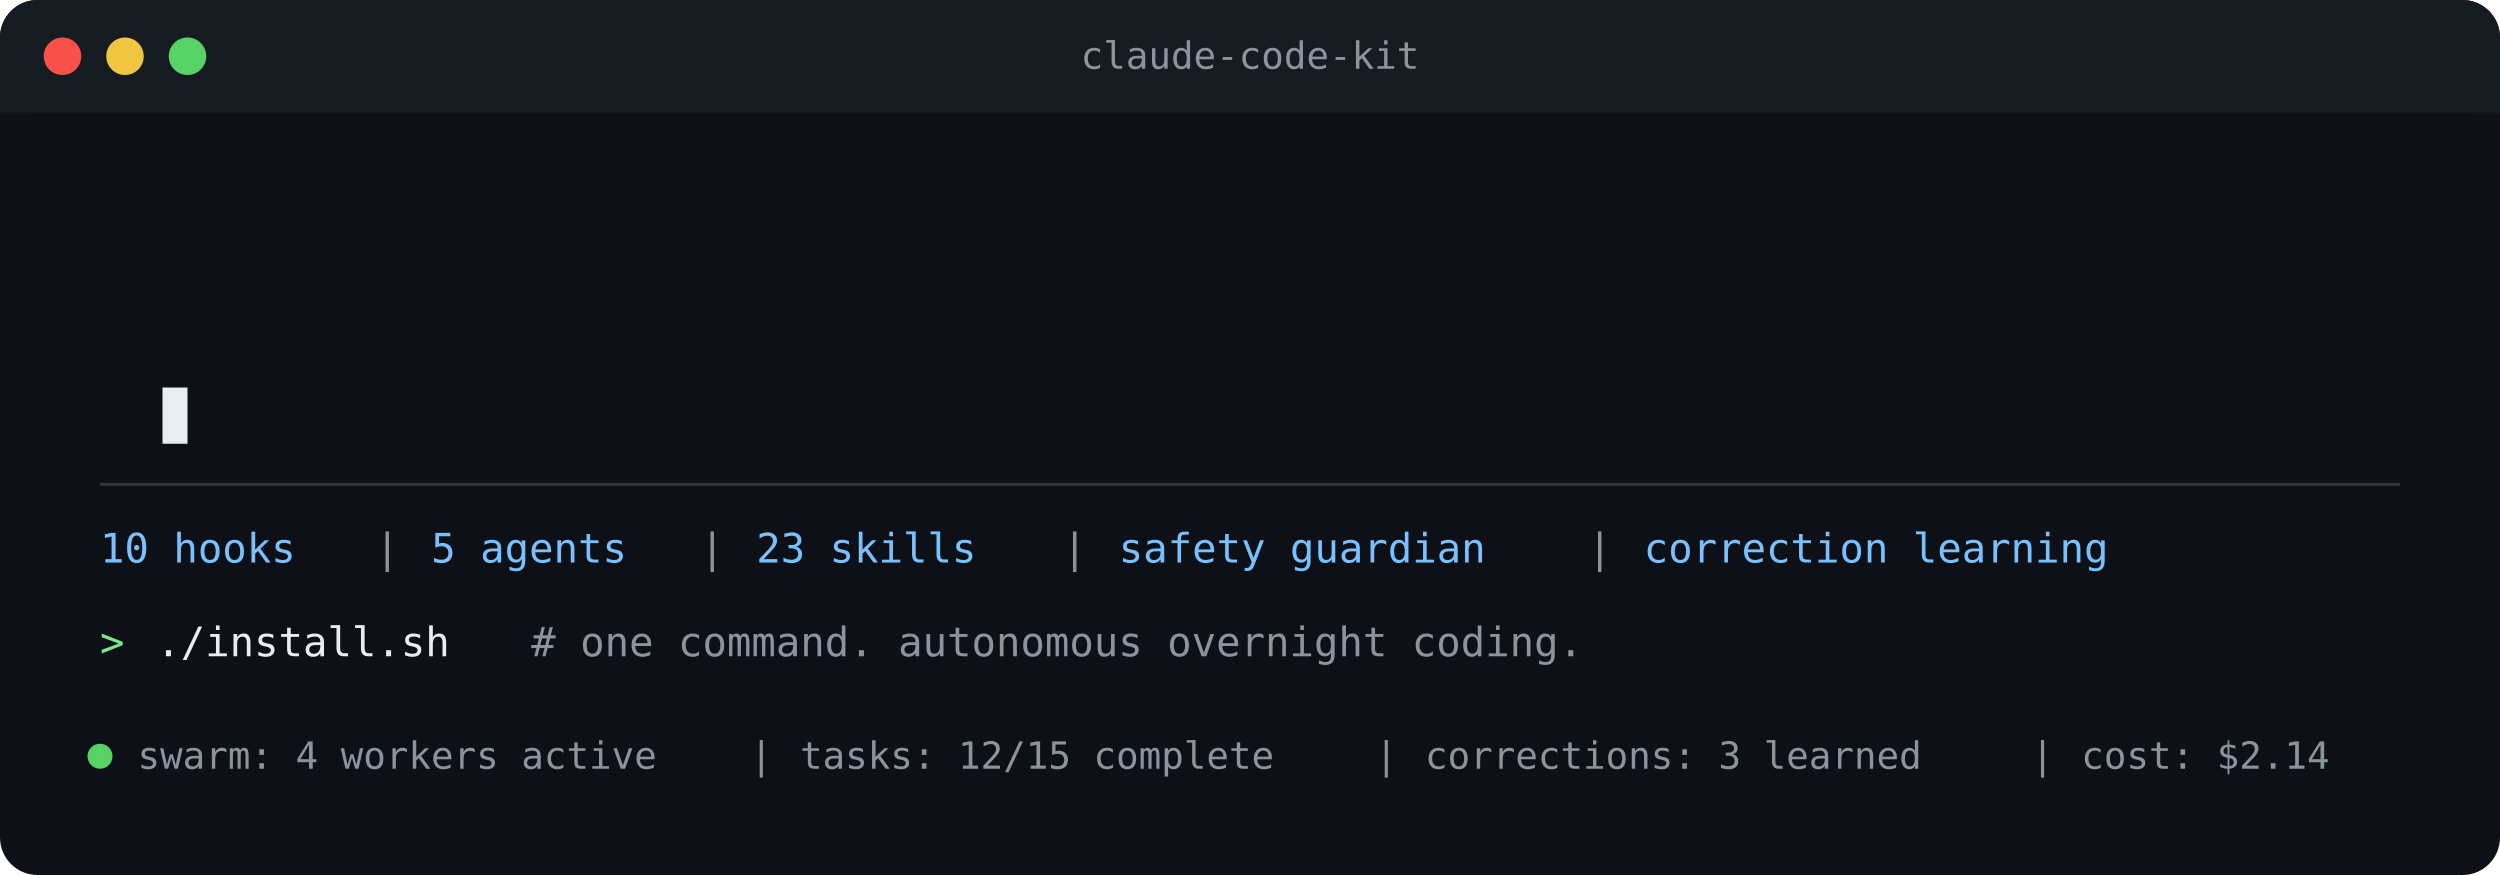
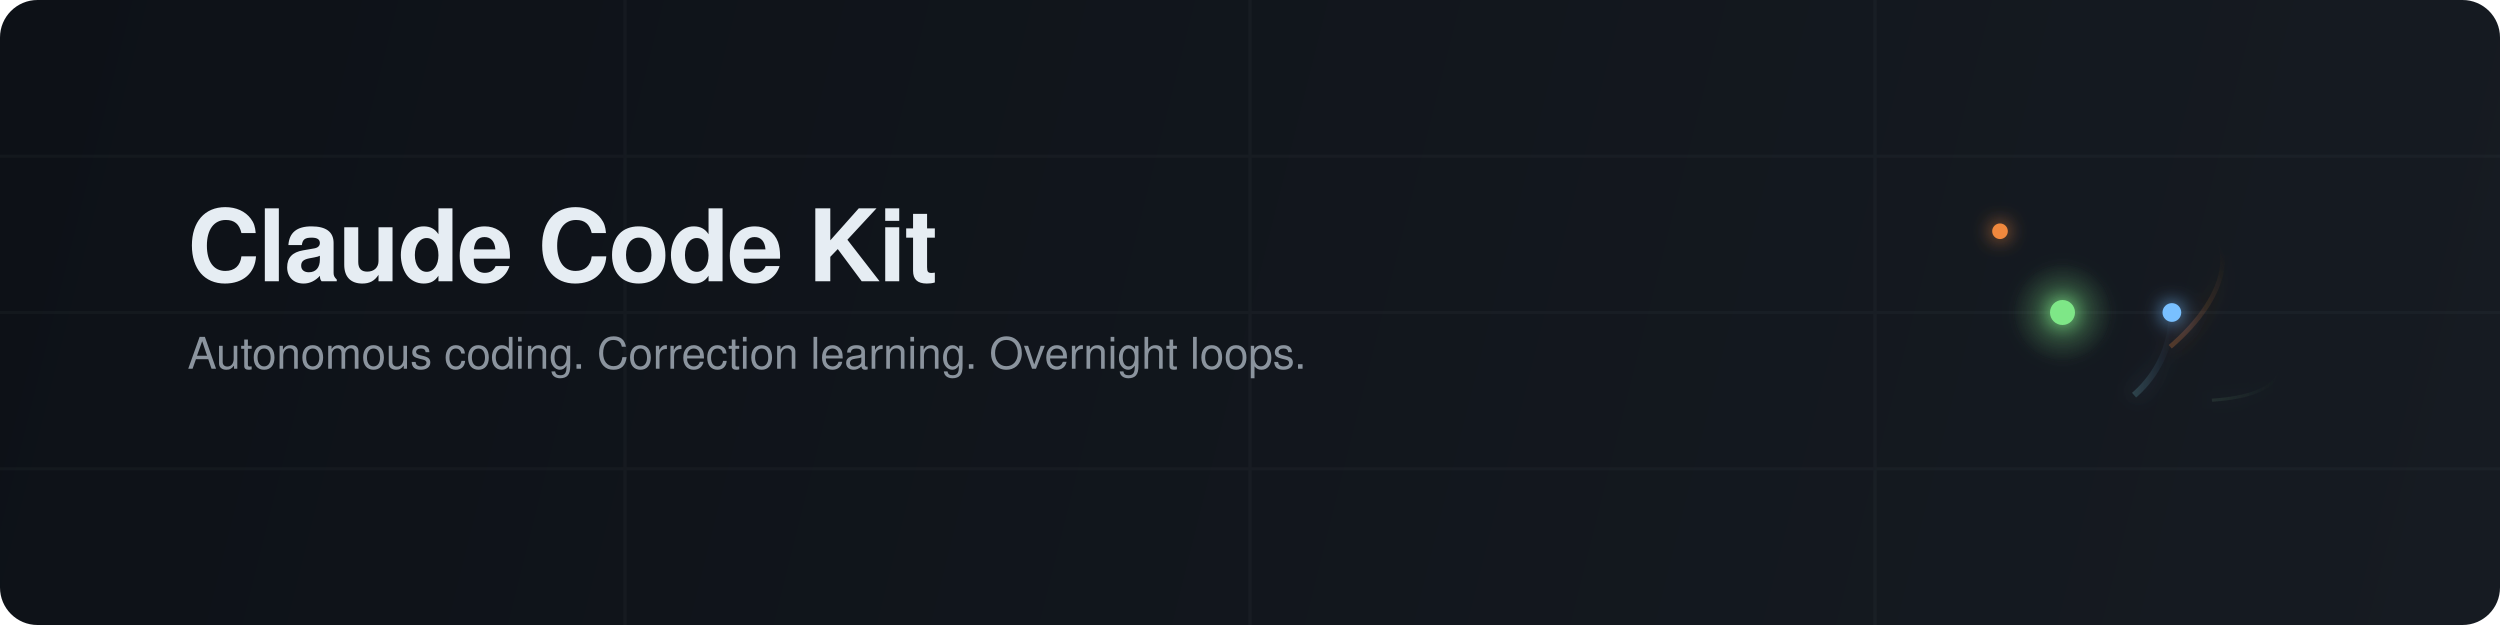
- <svg xmlns="http://www.w3.org/2000/svg" viewBox="0 0 800 280" fill="none">
+ <svg xmlns="http://www.w3.org/2000/svg" viewBox="0 0 800 200" fill="none">
+   <defs>
+     <linearGradient id="bg" x1="0" y1="0" x2="800" y2="200" gradientUnits="userSpaceOnUse">
+       <stop offset="0%" stop-color="#0d1117" />
+       <stop offset="100%" stop-color="#161b22" />
+     </linearGradient>
+     <linearGradient id="arc1" x1="0%" y1="0%" x2="100%" y2="0%">
+       <stop offset="0%" stop-color="#7ee787" stop-opacity="0" />
+       <stop offset="50%" stop-color="#7ee787" stop-opacity="0.6" />
+       <stop offset="100%" stop-color="#79c0ff" stop-opacity="0" />
+     </linearGradient>
+     <linearGradient id="arc2" x1="0%" y1="0%" x2="100%" y2="0%">
+       <stop offset="0%" stop-color="#79c0ff" stop-opacity="0" />
+       <stop offset="50%" stop-color="#f0883e" stop-opacity="0.5" />
+       <stop offset="100%" stop-color="#f0883e" stop-opacity="0" />
+     </linearGradient>
+     <linearGradient id="arc3" x1="0%" y1="0%" x2="100%" y2="0%">
+       <stop offset="0%" stop-color="#f0883e" stop-opacity="0" />
+       <stop offset="50%" stop-color="#d2a8ff" stop-opacity="0.4" />
+       <stop offset="100%" stop-color="#7ee787" stop-opacity="0" />
+     </linearGradient>
+     <filter id="glow">
+       <feGaussianBlur stdDeviation="3" result="blur" />
+       <feMerge>
+         <feMergeNode in="blur" />
+         <feMergeNode in="SourceGraphic" />
+       </feMerge>
+     </filter>
+     <radialGradient id="nodeGlow" cx="50%" cy="50%" r="50%">
+       <stop offset="0%" stop-color="#7ee787" stop-opacity="0.8" />
+       <stop offset="100%" stop-color="#7ee787" stop-opacity="0" />
+     </radialGradient>
+   </defs>
  <style>
-     @keyframes typing1 {
-       0%, 15% { width: 0 }
-       35%, 100% { width: 480px }
+     @keyframes orbit1 {
+       0%   { stroke-dashoffset: 220 }
+       100% { stroke-dashoffset: 0 }
    }
-     @keyframes typing2 {
-       0%, 40% { width: 0 }
-       60%, 100% { width: 700px }
+     @keyframes orbit2 {
+       0%   { stroke-dashoffset: 280 }
+       100% { stroke-dashoffset: 0 }
    }
-     @keyframes blink {
-       0%, 49% { opacity: 1 }
-       50%, 100% { opacity: 0 }
+     @keyframes orbit3 {
+       0%   { stroke-dashoffset: 340 }
+       100% { stroke-dashoffset: 0 }
    }
-     @keyframes fadeIn {
-       0%, 65% { opacity: 0 }
-       80%, 100% { opacity: 1 }
+     @keyframes pulse {
+       0%, 100% { opacity: 0.6; r: 4 }
+       50%      { opacity: 1; r: 6 }
    }
-     @keyframes cursorMove {
-       0%, 15%  { transform: translate(32px, 88px) }
-       35%, 40% { transform: translate(512px, 88px) }
-       60%      { transform: translate(732px, 138px) }
-       65%, 100%{ transform: translate(0px, 0px); opacity: 0 }
+     @keyframes fadeUp {
+       0%   { opacity: 0; transform: translateY(8px) }
+       100% { opacity: 1; transform: translateY(0) }
    }
-     @keyframes glowPulse {
-       0%, 100% { opacity: 0.6 }
-       50% { opacity: 1 }
+     .ring1 {
+       stroke-dasharray: 30 190;
+       animation: orbit1 6s linear infinite;
    }
-     .terminal-bg { fill: #0d1117; rx: 12; }
-     .titlebar { fill: #161b22; }
-     .btn-close { fill: #f85149; }
-     .btn-min { fill: #f0c541; }
-     .btn-max { fill: #56d364; }
-     .prompt { fill: #7ee787; font-family: 'SF Mono', 'Cascadia Code', 'Fira Code', Consolas, monospace; }
-     .command { fill: #e6edf3; font-family: 'SF Mono', 'Cascadia Code', 'Fira Code', Consolas, monospace; }
-     .comment { fill: #8b949e; font-family: 'SF Mono', 'Cascadia Code', 'Fira Code', Consolas, monospace; }
-     .accent { fill: #79c0ff; font-family: 'SF Mono', 'Cascadia Code', 'Fira Code', Consolas, monospace; }
-     .title-text { fill: #f0883e; font-family: 'SF Mono', 'Cascadia Code', 'Fira Code', Consolas, monospace; font-weight: bold; }
-     .cursor {
+     .ring2 {
+       stroke-dasharray: 40 240;
+       animation: orbit2 8s linear infinite;
+     }
+     .ring3 {
+       stroke-dasharray: 25 315;
+       animation: orbit3 10s linear infinite;
+     }
+     .node {
+       animation: pulse 3s ease-in-out infinite;
+     }
+     .node-delay1 { animation-delay: 1s }
+     .node-delay2 { animation-delay: 2s }
+     .title {
      fill: #e6edf3;
-       animation: blink 1s step-end infinite;
+       font-family: -apple-system, BlinkMacSystemFont, 'Segoe UI', Helvetica, Arial, sans-serif;
+       font-weight: 600;
+       font-size: 32px;
+       letter-spacing: -0.5px;
    }
-     .line1-mask {
-       animation: typing1 4s steps(30, end) forwards;
-       animation-iteration-count: 1;
+     .tagline {
+       fill: #8b949e;
+       font-family: -apple-system, BlinkMacSystemFont, 'Segoe UI', Helvetica, Arial, sans-serif;
+       font-weight: 400;
+       font-size: 14px;
    }
-     .line2-mask {
-       animation: typing2 4s steps(40, end) forwards;
-       animation-iteration-count: 1;
-     }
-     .features {
-       animation: fadeIn 4s ease forwards;
-       animation-iteration-count: 1;
-     }
-     .glow {
-       animation: glowPulse 3s ease-in-out infinite;
-     }
+     .fade1 { animation: fadeUp 0.8s ease both; animation-delay: 0.2s }
+     .fade2 { animation: fadeUp 0.8s ease both; animation-delay: 0.5s }
  </style>
-   <rect class="terminal-bg" width="800" height="280" />
-   <rect class="titlebar" width="800" height="36" rx="12" />
-   <rect class="titlebar" width="800" height="12" y="24" />
-   <circle class="btn-close" cx="20" cy="18" r="6" />
-   <circle class="btn-min" cx="40" cy="18" r="6" />
-   <circle class="btn-max" cx="60" cy="18" r="6" />
-   <text x="400" y="22" text-anchor="middle" class="comment" font-size="12">claude-code-kit</text>
-   <g>
-     <clipPath id="clip1">
-       <rect x="28" y="50" height="50" class="line1-mask" />
-     </clipPath>
-     <g clip-path="url(#clip1)">
-       <text x="32" y="72" class="prompt" font-size="14">$</text>
-       <text x="52" y="72" class="title-text" font-size="28" letter-spacing="2">Claude Code Kit</text>
-     </g>
+   <rect width="800" height="200" rx="12" fill="url(#bg)" />
+   <g opacity="0.03">
+     <line x1="0" y1="50" x2="800" y2="50" stroke="#e6edf3" />
+     <line x1="0" y1="100" x2="800" y2="100" stroke="#e6edf3" />
+     <line x1="0" y1="150" x2="800" y2="150" stroke="#e6edf3" />
+     <line x1="200" y1="0" x2="200" y2="200" stroke="#e6edf3" />
+     <line x1="400" y1="0" x2="400" y2="200" stroke="#e6edf3" />
+     <line x1="600" y1="0" x2="600" y2="200" stroke="#e6edf3" />
  </g>
-   <g>
-     <clipPath id="clip2">
-       <rect x="28" y="95" height="50" class="line2-mask" />
-     </clipPath>
-     <g clip-path="url(#clip2)">
-       <text x="32" y="115" class="prompt" font-size="14">#</text>
-       <text x="52" y="115" class="comment" font-size="15">Turn Claude Code from a chat assistant into an autonomous coding system</text>
-     </g>
+   <g transform="translate(660, 100)" filter="url(#glow)">
+     <ellipse class="ring1" cx="0" cy="0" rx="35" ry="35" stroke="url(#arc1)" stroke-width="2" fill="none" />
+     <ellipse class="ring2" cx="0" cy="0" rx="55" ry="28" stroke="url(#arc2)" stroke-width="1.5" fill="none" transform="rotate(-25)" />
+     <ellipse class="ring3" cx="0" cy="0" rx="72" ry="22" stroke="url(#arc3)" stroke-width="1" fill="none" transform="rotate(15)" />
+     <circle cx="0" cy="0" r="16" fill="url(#nodeGlow)" opacity="0.3" />
+     <circle class="node" cx="0" cy="0" r="4" fill="#7ee787" />
+     <circle class="node node-delay1" cx="35" cy="0" r="3" fill="#79c0ff" />
+     <circle class="node node-delay2" cx="-20" cy="-26" r="2.5" fill="#f0883e" />
  </g>
-   <rect class="cursor" x="52" y="124" width="8" height="18" />
-   <g class="features">
-     <line x1="32" y1="155" x2="768" y2="155" stroke="#30363d" stroke-width="1" />
-     <text x="32" y="180" class="accent" font-size="13">10 hooks</text>
-     <text x="120" y="180" class="comment" font-size="13">|</text>
-     <text x="138" y="180" class="accent" font-size="13">5 agents</text>
-     <text x="224" y="180" class="comment" font-size="13">|</text>
-     <text x="242" y="180" class="accent" font-size="13">23 skills</text>
-     <text x="340" y="180" class="comment" font-size="13">|</text>
-     <text x="358" y="180" class="accent" font-size="13">safety guardian</text>
-     <text x="508" y="180" class="comment" font-size="13">|</text>
-     <text x="526" y="180" class="accent" font-size="13">correction learning</text>
-     <text x="32" y="210" class="prompt" font-size="13">&gt;</text>
-     <text x="50" y="210" class="command" font-size="13">./install.sh</text>
-     <text x="170" y="210" class="comment" font-size="13">  # one command. autonomous overnight coding.</text>
-     <g class="glow">
-       <circle cx="32" cy="242" r="4" fill="#56d364" />
-     </g>
-     <text x="44" y="246" class="comment" font-size="12">swarm: 4 workers active</text>
-     <text x="240" y="246" class="comment" font-size="12">|</text>
-     <text x="256" y="246" class="comment" font-size="12">tasks: 12/15 complete</text>
-     <text x="440" y="246" class="comment" font-size="12">|</text>
-     <text x="456" y="246" class="comment" font-size="12">corrections: 3 learned</text>
-     <text x="650" y="246" class="comment" font-size="12">|</text>
-     <text x="666" y="246" class="comment" font-size="12">cost: $2.14</text>
+   <g class="fade1">
+     <text x="60" y="90" class="title">Claude Code Kit</text>
+   </g>
+   <g class="fade2">
+     <text x="60" y="118" class="tagline">Autonomous coding. Correction learning. Overnight loops.</text>
  </g>
</svg>
